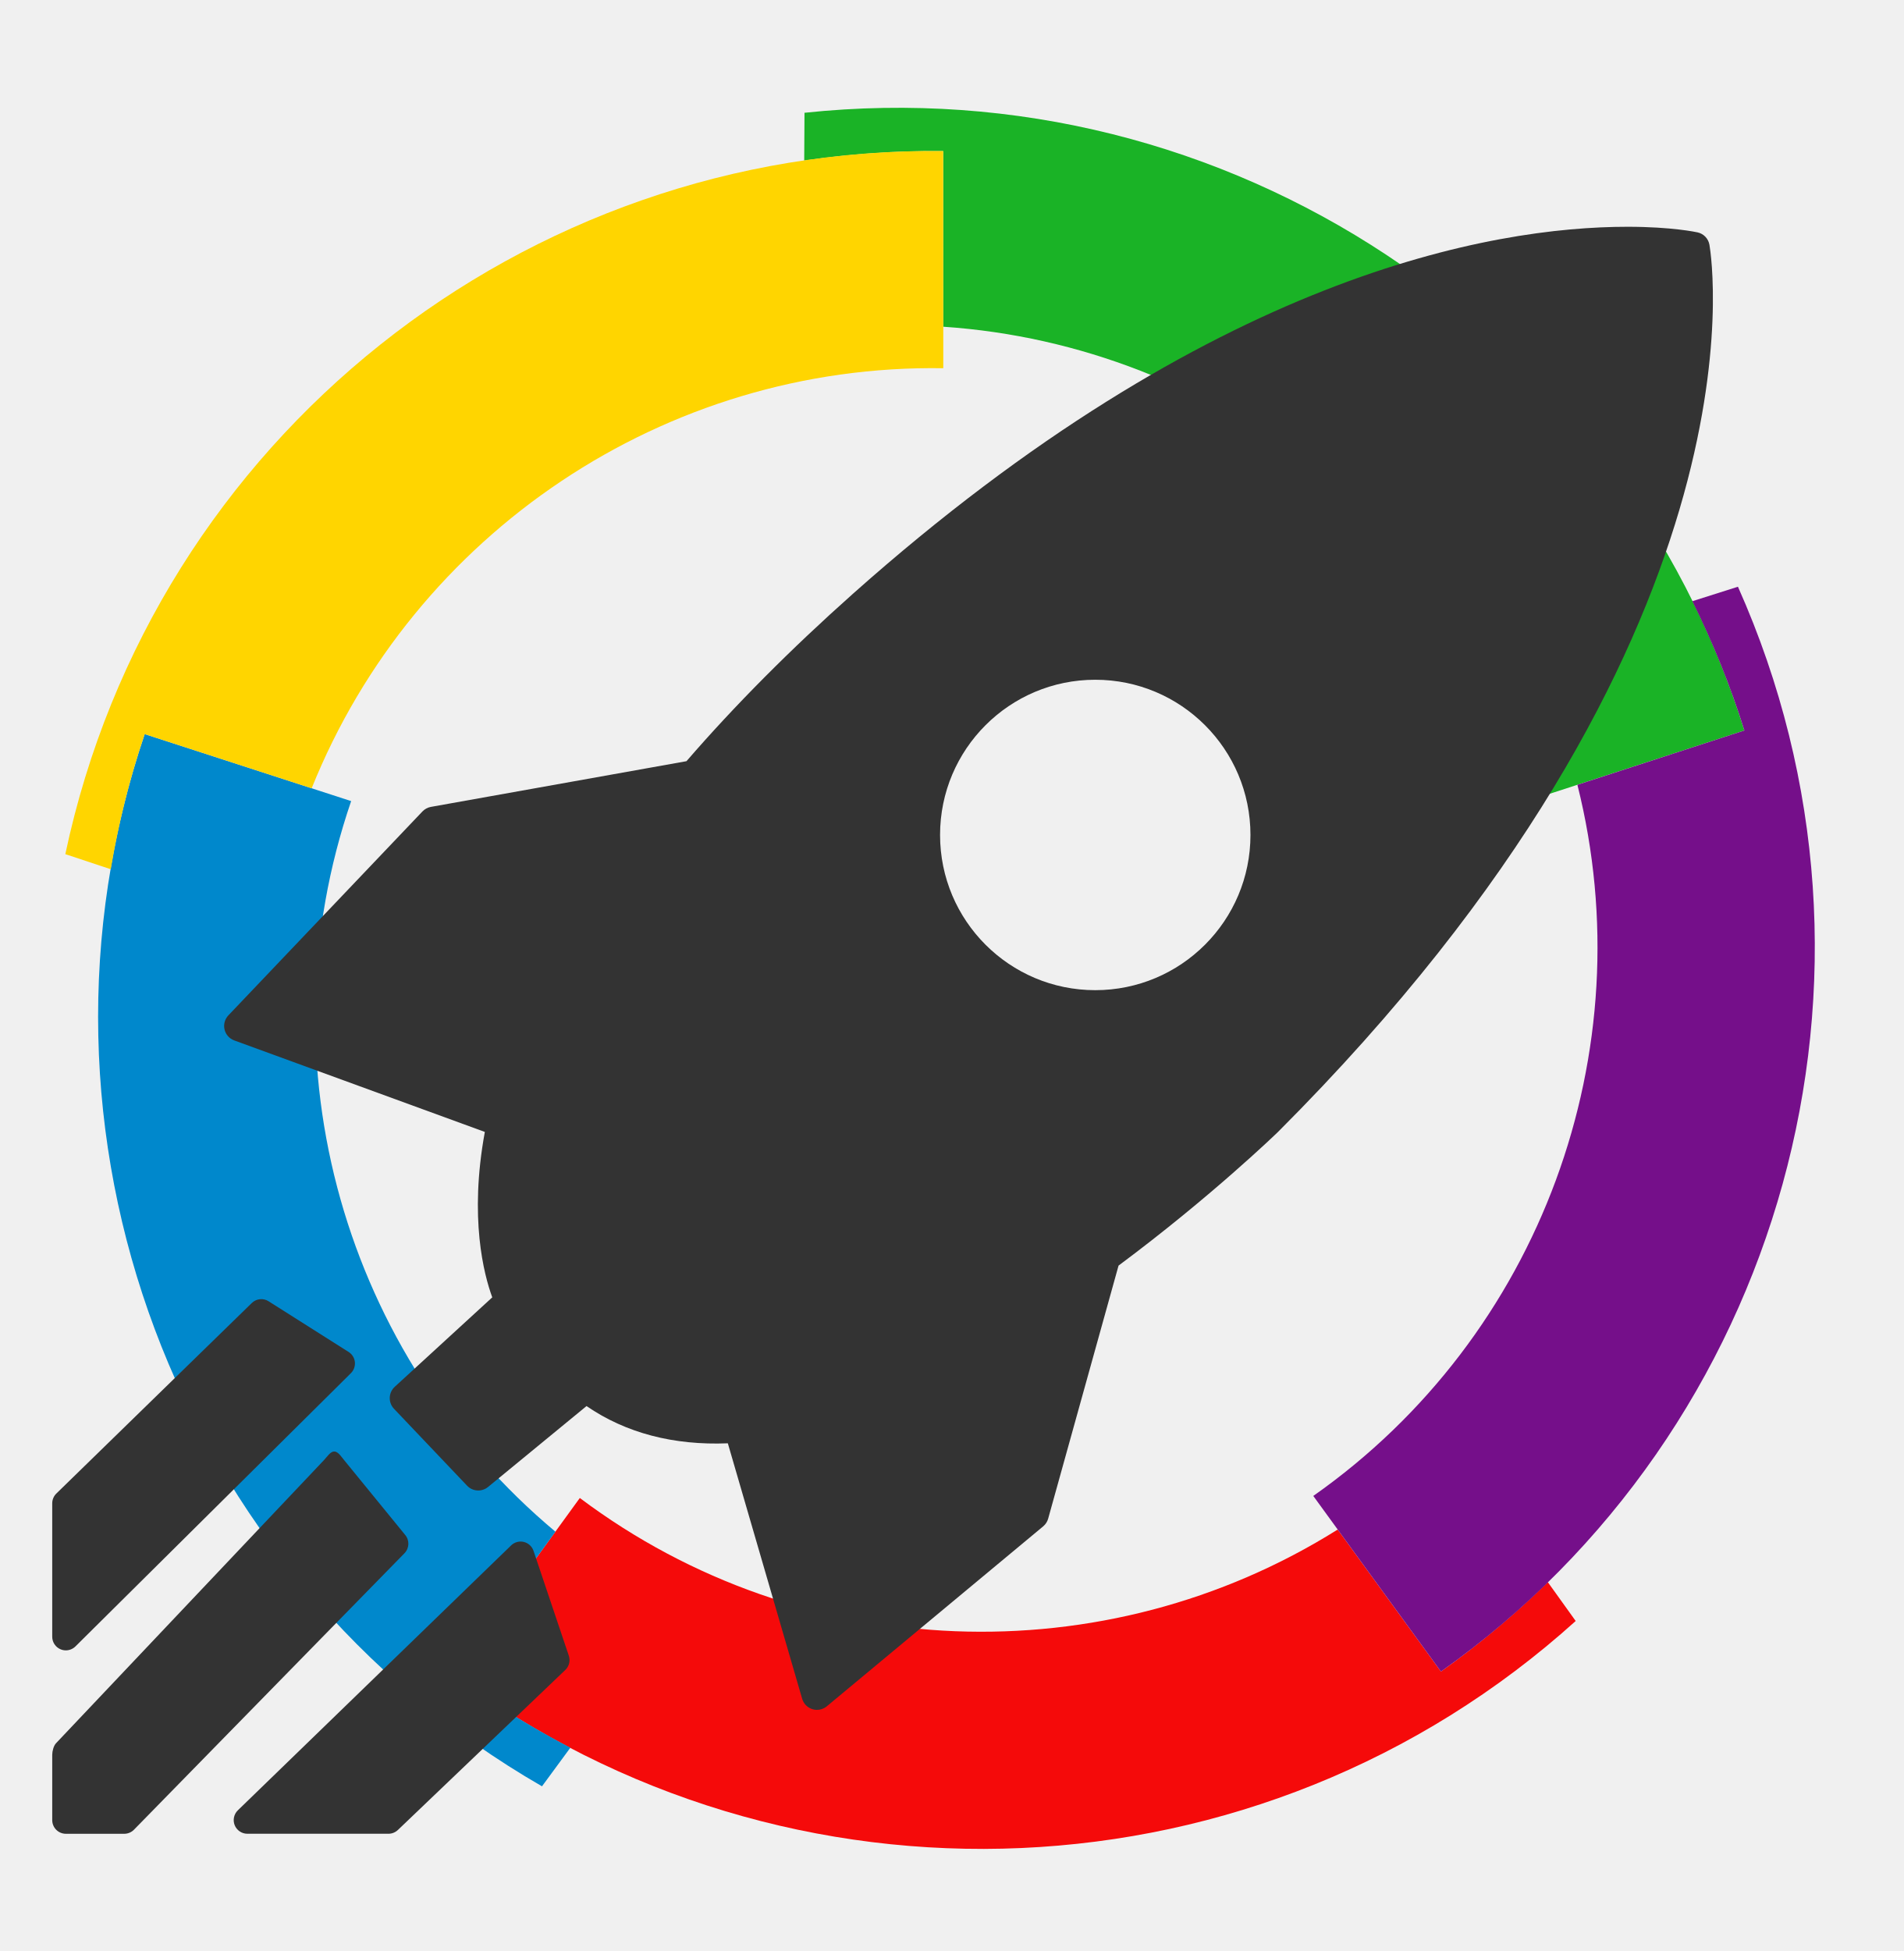
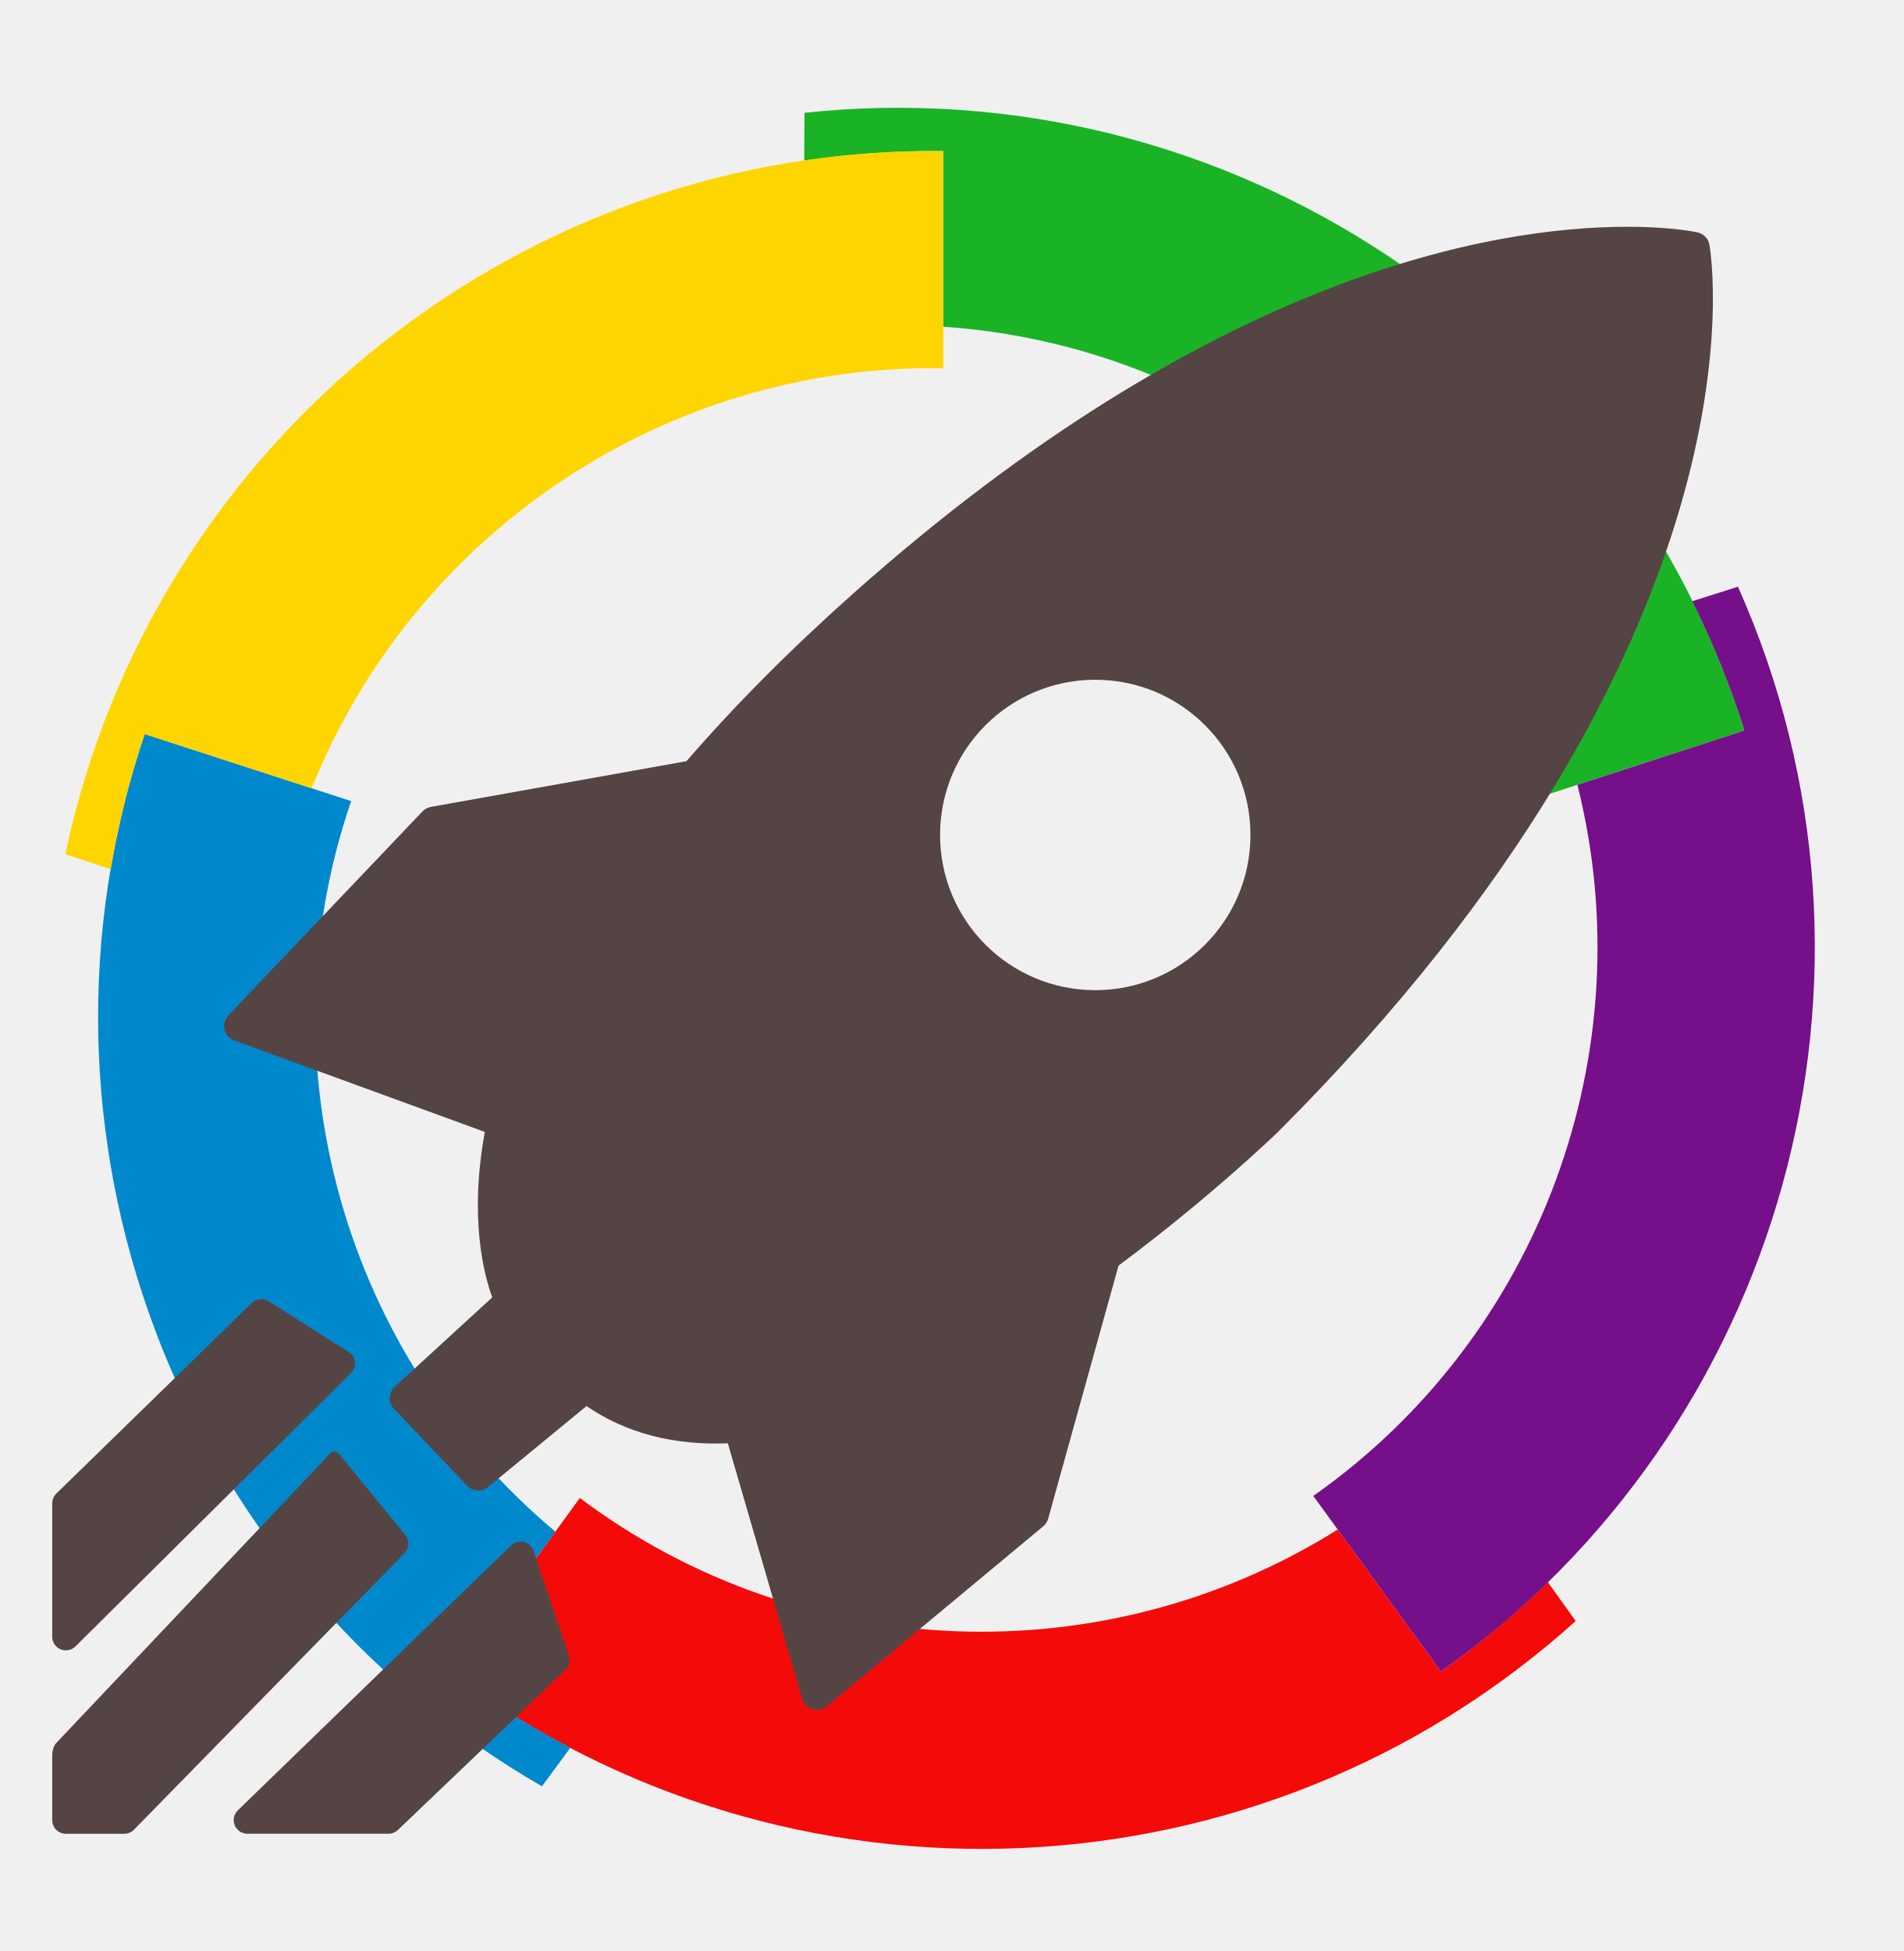
<svg xmlns="http://www.w3.org/2000/svg" width="400" height="410">
  <style>
    .green  { fill: hsl(125,  75%, 40%); }
    .purple { fill: hsl(290,  80%, 30%); }
    .red    { fill: hsl(  0,  92%, 50%); }
    .blue   { fill: hsl(200, 100%, 40%); }
    .yellow { fill: hsl( 50, 100%, 50%); }
-     #logo   { fill: #333; }
-     @media (prefers-color-scheme: dark) { #logo { fill: #fff; } }
+     #rocket { fill: #544; }
+     @media (prefers-color-scheme: dark) { #rocket { fill: #cbb; } }
+ 
+     /* favicon */
    @media (max-width: 32px) { #oif path { fill: none; } }
+     @media (max-width: 32px) and (prefers-color-scheme: dark)  { #rocket { fill: #fff; } }
+     @media (max-width: 32px) and (prefers-color-scheme: light) { #rocket { fill: #333; } }
  </style>
  <g id="oif" transform="scale(10-10) translate(-1-42)">
    <path class="green" transform="translate(17.908 39.630)" d="m0 0-.006-1.004c.957.139 1.932.21 2.921.199l.002-3.691c5.757-.389 10.777-4.304 12.497-9.896l4.339 1.411C17.137-4.583 8.896.944 0 0" />
    <path class="red" transform="translate(31.284 06.873)" d="m0 0-2.17 2.984C-7.059-.083-13.419.132-18.098 3.647l-2.681-3.693C-13.727-5.302-3.81-4.928 2.832 1.062l-.586.817A18.628 18.628 0 0 0 0 0" />
    <path class="purple" transform="translate(37.526 29.670)" d="m0 0-.958-.304c.429-.867.799-1.773 1.093-2.717l-3.509-1.142c1.407-5.597-.764-11.579-5.551-14.944l2.683-3.69C.937-17.715 3.644-8.168 0 0" />
    <path class="blue" transform="translate(12.673 09.812)" d="M0 0c-4.428 3.702-6.189 9.817-4.293 15.353l-4.339 1.408c-2.82-8.329.6-17.646 8.35-22.112l.596.811c-.857.448-1.688.963-2.481 1.555L0 0" />
    <path class="yellow" transform="translate(07.550 25.434)" d="M0 0c2.151 5.356 7.424 8.92 13.275 8.828l-.002 4.563c-8.794.107-16.597-6.024-18.45-14.775l.955-.317c.161.955.395 1.904.713 2.84L0 0" />
  </g>
-   <g id="logo" transform="scale(-0.6,0.6) translate(-600,70)">
+   <g id="rocket" transform="scale(-0.6,0.6) translate(-600,70)">
    <path d="M208.195,373.272l24.652,88.625c0.287,1.062,0.908,1.998,1.75,2.707l75.802,63.035c0.985,0.812,2.2,1.244,3.443,1.244 c0.535,0,1.052-0.078,1.577-0.24c1.74-0.535,3.089-1.902,3.596-3.643l26.039-89.486c18.972,0.766,35.716-3.576,49.495-13.043 l34.502,28.344c2.189,1.787,5.374,1.605,7.334-0.449l25.618-26.957c0.994-1.043,1.521-2.449,1.473-3.902 c-0.048-1.443-0.68-2.811-1.75-3.787l-34.157-31.326c2.916-7.955,8.147-27.779,2.601-57.939l87.784-32.053 c1.712-0.622,2.983-2.066,3.395-3.835c0.421-1.769-0.096-3.624-1.349-4.944l-67.97-71.413c-0.794-0.832-1.817-1.387-2.955-1.597 l-89.533-16.007c-16.85-19.479-36.453-39.188-58.284-58.618C175.548,26.125,77.284,9.428,29.902,9.428 c-15.596,0-24.193,1.894-24.556,1.97c-2.133,0.478-3.758,2.199-4.131,4.351c-0.956,5.565-21.401,138.178,151.174,310.753 C152.618,326.721,175.749,349.145,208.195,373.272z M216.352,276.806c-30.026,0-54.363-24.337-54.363-54.363 c0-30.026,24.336-54.362,54.363-54.362s54.363,24.336,54.363,54.362C270.714,252.469,246.378,276.806,216.352,276.806z" />
    <path d="M420.97,471.278c-1.166-1.146-2.859-1.605-4.456-1.215c-1.597,0.393-2.878,1.568-3.395,3.117l-12.364,36.73 c-0.593,1.76-0.115,3.701,1.224,4.982l58.638,56.045c0.898,0.852,2.075,1.33,3.309,1.33l0,0h49.429l0,0 c1.95,0,3.7-1.186,4.437-2.984c0.727-1.807,0.287-3.873-1.109-5.23L420.97,471.278z" />
    <path d="M486.454,441.329c-0.908-0.947-2.161-2.936-3.462-2.936c-0.038,0-0.076,0-0.124,0c-1.349,0-2.61,2.084-3.49,3.107 l-21.258,26.049c-1.625,1.883-1.539,4.695,0.201,6.473l94.745,96.82c0.898,0.918,2.133,1.436,3.414,1.436l0,0h15.663h4.781 c2.64,0,4.781-2.143,4.781-4.781v-22.893c0-1.225-0.479-3.137-1.319-4.027L486.454,441.329z" />
    <path d="M580.262,453.11l-68.458-66.729c-1.587-1.559-4.045-1.797-5.89-0.611l-28.028,17.748c-1.233,0.785-2.036,2.074-2.189,3.52 c-0.153,1.443,0.354,2.887,1.387,3.91l96.485,95.701c0.918,0.91,2.142,1.387,3.376,1.387c0.611,0,1.243-0.123,1.836-0.373 c1.769-0.736,2.926-2.477,2.926-4.408v-46.73C581.706,455.243,581.18,453.999,580.262,453.11z" />
  </g>
</svg>
